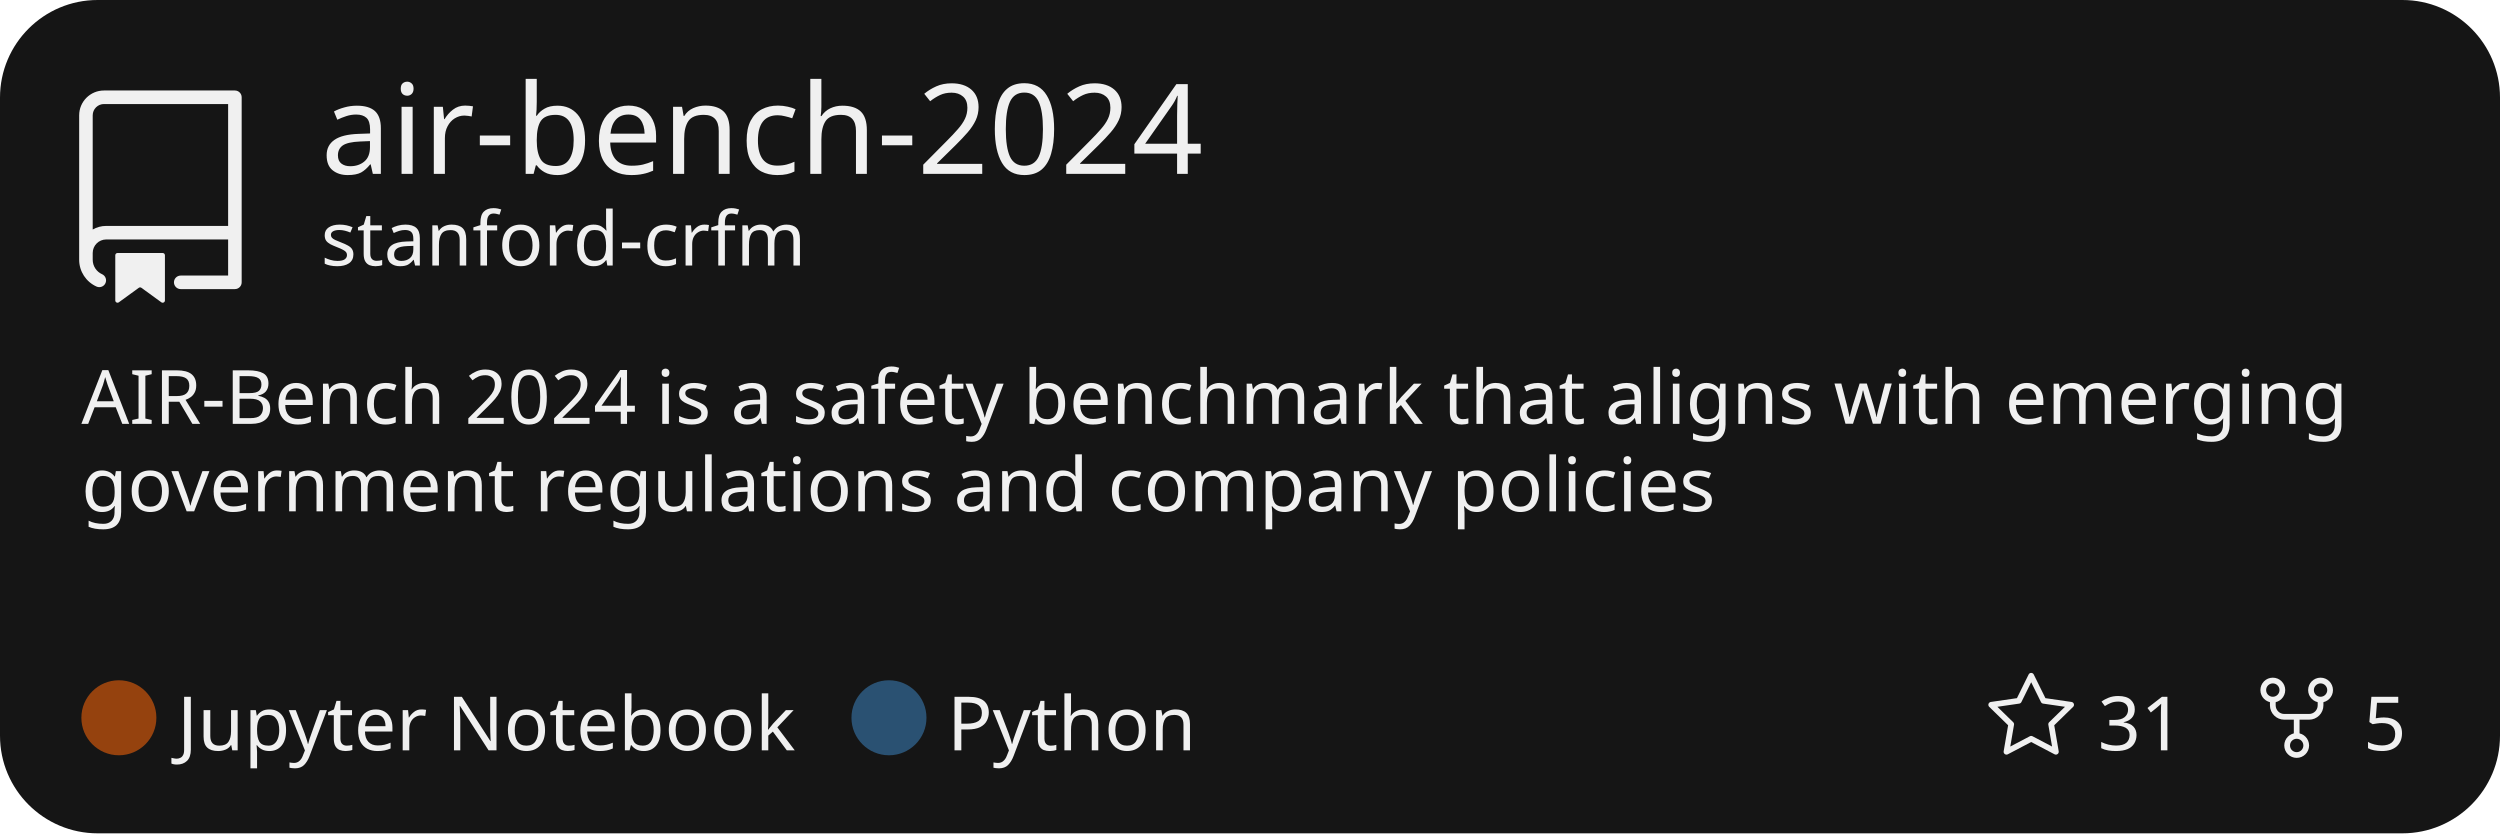
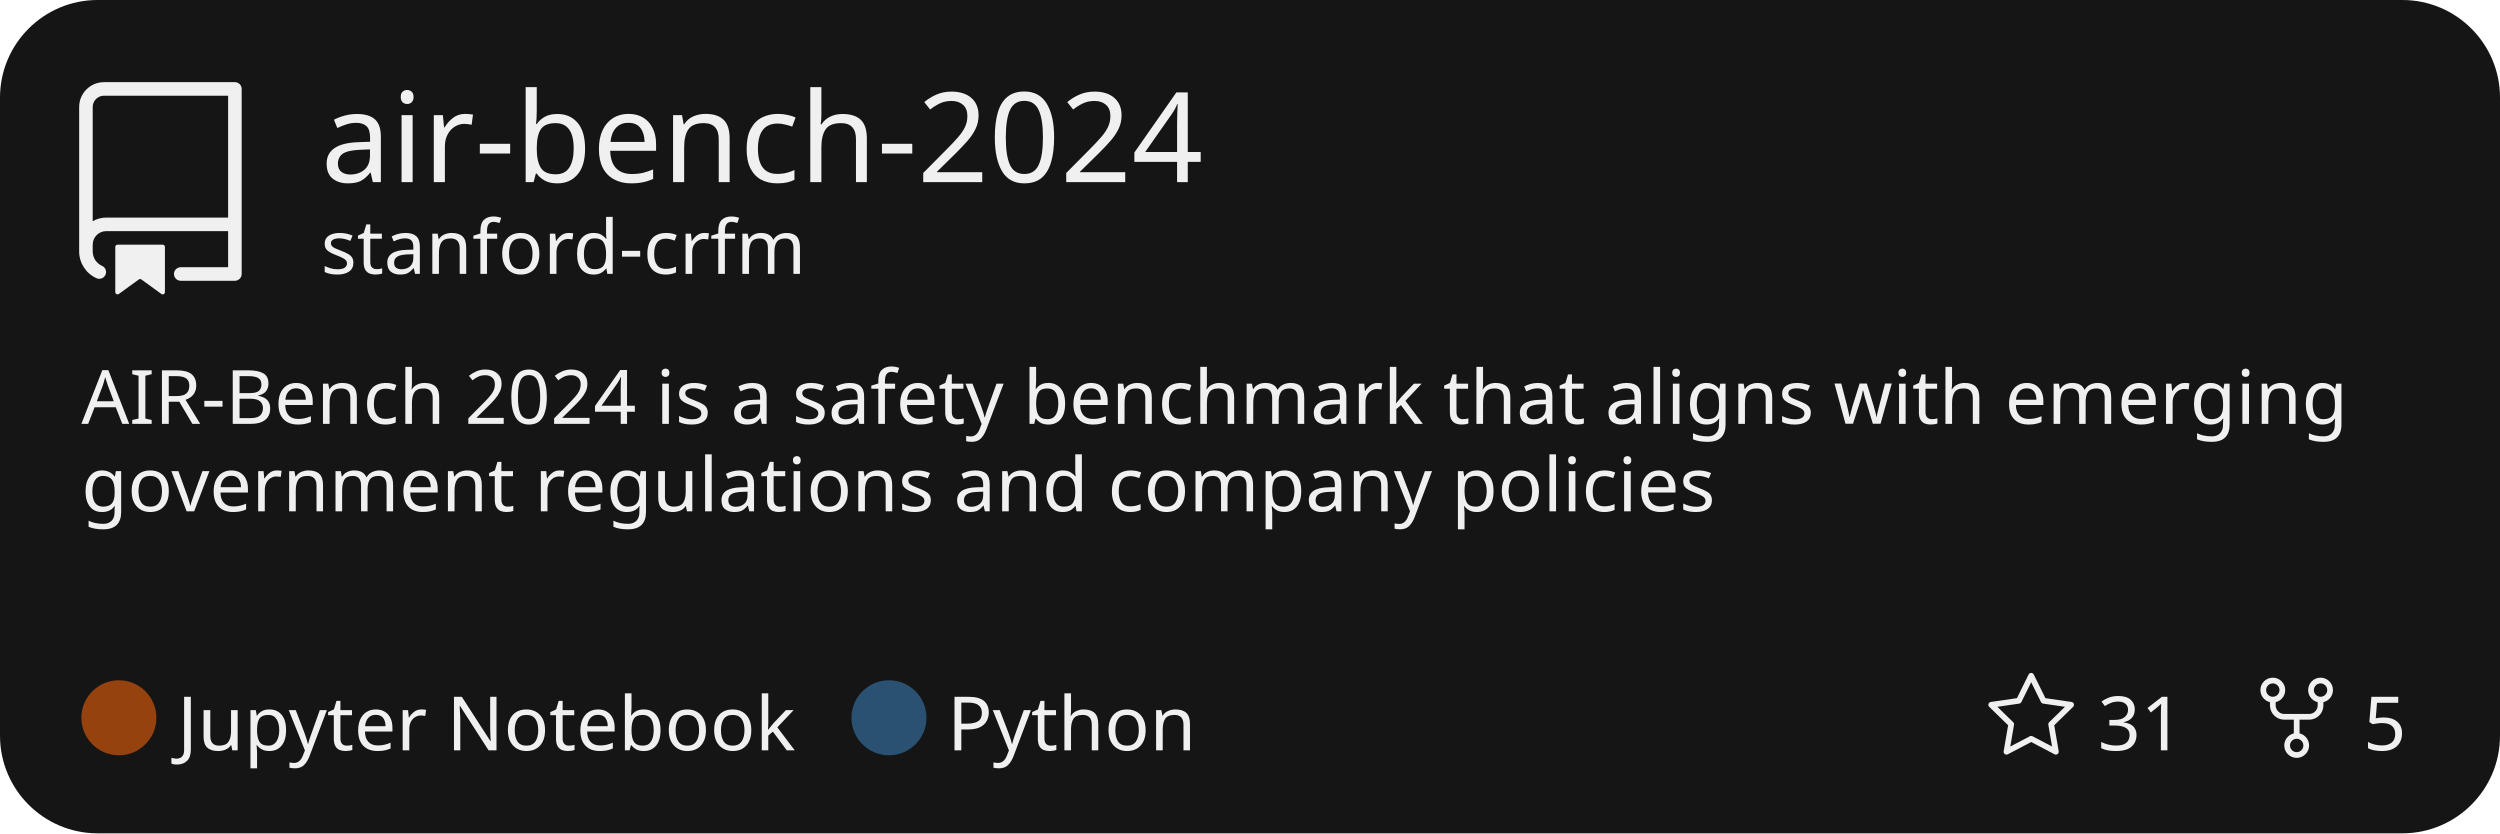
<svg xmlns="http://www.w3.org/2000/svg" width="384px" height="128px" viewBox="0 0 384 128" x="0" y="0" fill="">
  <style>
            * {
              font-family: "Trebuchet MS", sans-serif;
            }
          </style>
  <defs>
    <clipPath id="_widget-border-clip">
      <rect width="384" height="128" rx="15" />
    </clipPath>
  </defs>
  <g clip-path="url(#_widget-border-clip)">
    <rect width="384" height="128" fill="#151515" />
    <g>
-       <svg width="33.28px" height="33.28px" viewBox="0 0 24 24" x="8.0" y="13.9" fill="#f0f0f0">
+       <svg width="33.28px" height="33.28px" viewBox="0 0 24 24" x="8.0" y="12.62" fill="#f0f0f0">
        <path fill-rule="evenodd" d="M3 2.75A2.75 2.75 0 015.75 0h14.5a.75.75 0 01.75.75v20.5a.75.75          0 01-.75.75h-6a.75.75 0 010-1.5h5.25v-4H6A1.5 1.5 0 004.5 18v.75c0 .716.43 1.334 1.05 1.605a.75.75          0 01-.6 1.374A3.25 3.25 0 013 18.75v-16zM19.5 1.5V15H6c-.546 0-1.059.146-1.5.401V2.75c0-.69.56-1.25          1.25-1.25H19.5z">
        </path>
        <path d="M7 18.25a.25.25 0 01.25-.25h5a.25.25 0 01.25.25v5.01a.25.25 0 01-.397.201l-2.206-1.604a.25.25          0 00-.294 0L7.397 23.46a.25.25 0 01-.397-.2v-5.01z">
        </path>
      </svg>
-       <text fill="#f0f0f0" x="49.28px" y="26.7px" width="359.0" height="19.2px" font-size="19.2px">
+       <text fill="#f0f0f0" x="49.28px" y="27.98px" width="359.0" height="19.2px" font-size="19.2px">
            air-bench-2024
          </text>
-       <text fill="#f0f0f0" x="49.28px" y="40.78px" width="359.0" height="11.52px" font-size="11.52px">
+       <text fill="#f0f0f0" x="49.28px" y="42.06px" width="359.0" height="11.52px" font-size="11.52px">
            stanford-crfm
          </text>
    </g>
    <g>
      <text fill="#f0f0f0" x="12.5px" y="65.1px" width="359.0" height="11.52px" font-size="11.52px">
                    AIR-Bench 2024 is a safety benchmark that aligns with emerging
                </text>
      <text fill="#f0f0f0" x="12.5px" y="78.54px" width="359.0" height="11.52px" font-size="11.52px">
                    government regulations and company policies
                </text>
    </g>
    <circle cx="18.26px" cy="110.25px" r="5.76px" fill="#DA5B0B" opacity="65%" />
    <text fill="#f0f0f0" x="27.22px" y="111.25px" width="92.045px" height="11.52px" font-size="11.52px" dominant-baseline="middle">
                    Jupyter Notebook
                </text>
    <circle cx="136.545px" cy="110.25px" r="5.76px" fill="#3572A5" opacity="65%" />
    <text fill="#f0f0f0" x="145.505px" y="111.25px" width="35.597px" height="11.52px" font-size="11.52px" dominant-baseline="middle">
                    Python
                </text>
    <text fill="#f0f0f0" x="363.01px" y="111.25px" width="5.99px" height="14.08px" font-size="11.52px" dominant-baseline="middle">
                    5
                </text>
    <svg width="14.08px" height="14.08px" viewBox="0 0 24 24" x="345.73" y="103.21" fill="#f0f0f0">
      <path fill-rule="evenodd" d="M12 21a1.75 1.75 0 110-3.5 1.75 1.75 0 010 3.5zm-3.25-1.75a3.25 3.25 0 106.5 0 3.25 3.25 0 00-6.5          0zm-3-12.75a1.75 1.75 0 110-3.5 1.75 1.75 0 010 3.5zM2.5 4.75a3.25 3.25 0 106.5 0 3.25 3.25 0 00-6.5 0zM18.25 6.5a1.75 1.75 0          110-3.5 1.75 1.75 0 010 3.5zM15 4.75a3.25 3.25 0 106.5 0 3.25 3.25 0 00-6.5 0z" />
      <path fill-rule="evenodd" d="M6.5 7.75v1A2.25          2.25 0 008.75 11h6.5a2.25 2.25 0 002.25-2.25v-1H19v1a3.75 3.75 0 01-3.75 3.75h-6.5A3.75 3.75 0 015 8.75v-1h1.5z">
        </path>
      <path fill-rule="evenodd" d="M11.25 16.25v-5h1.5v5h-1.5z">
        </path>
    </svg>
    <text fill="#f0f0f0" x="322.229px" y="111.25px" width="11.981px" height="14.08px" font-size="11.52px" dominant-baseline="middle">
                    31
                </text>
    <svg width="14.08px" height="14.08px" viewBox="0 0 24 24" x="304.949" y="103.21" fill="#f0f0f0">
      <path fill-rule="evenodd" d="M12 .25a.75.75 0 01.673.418l3.058 6.197 6.839.994a.75.75 0 01.415 1.279l-4.948 4.823          1.168 6.811a.75.75 0 01-1.088.791L12 18.347l-6.117 3.216a.75.75 0 01-1.088-.79l1.168-6.812-4.948-4.823a.75.75 0          01.416-1.28l6.838-.993L11.328.668A.75.75 0 0112 .25zm0 2.445L9.44 7.882a.75.75 0 01-.565.41l-5.725.832 4.143 4.038a.75.75          0 01.215.664l-.978 5.702 5.121-2.692a.75.75 0 01.698 0l5.12 2.692-.977-5.702a.75.75 0 01.215-.664l4.143-4.038-5.725-.831a.75.75          0 01-.565-.41L12 2.694z">
        </path>
    </svg>
  </g>
</svg>
